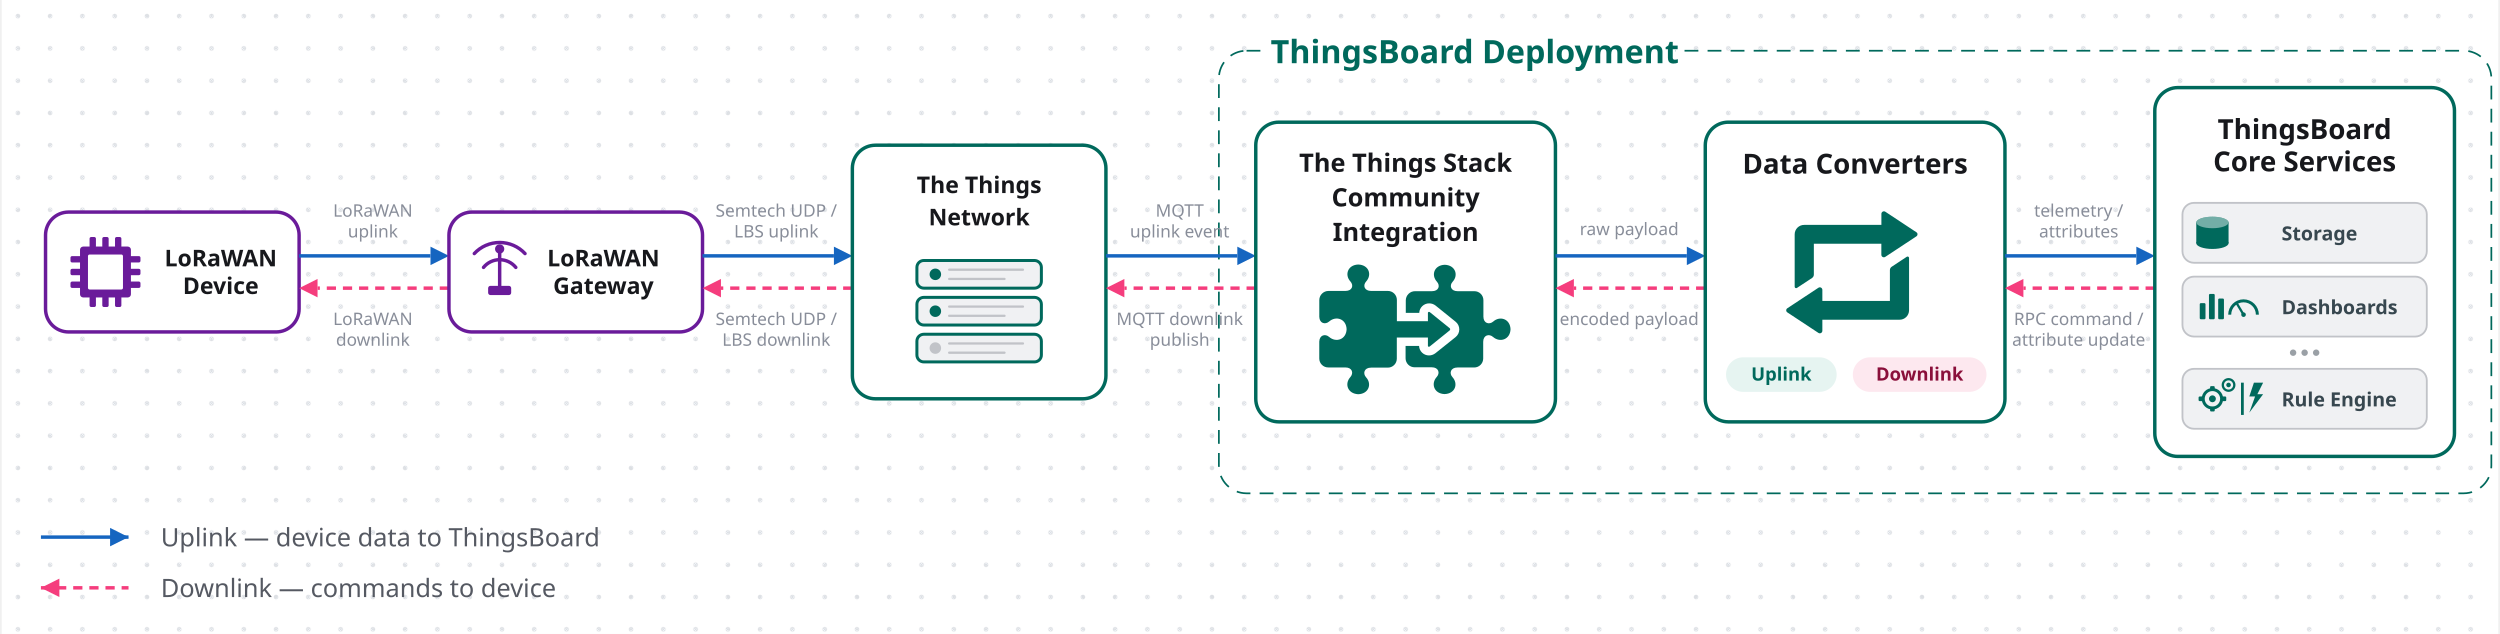
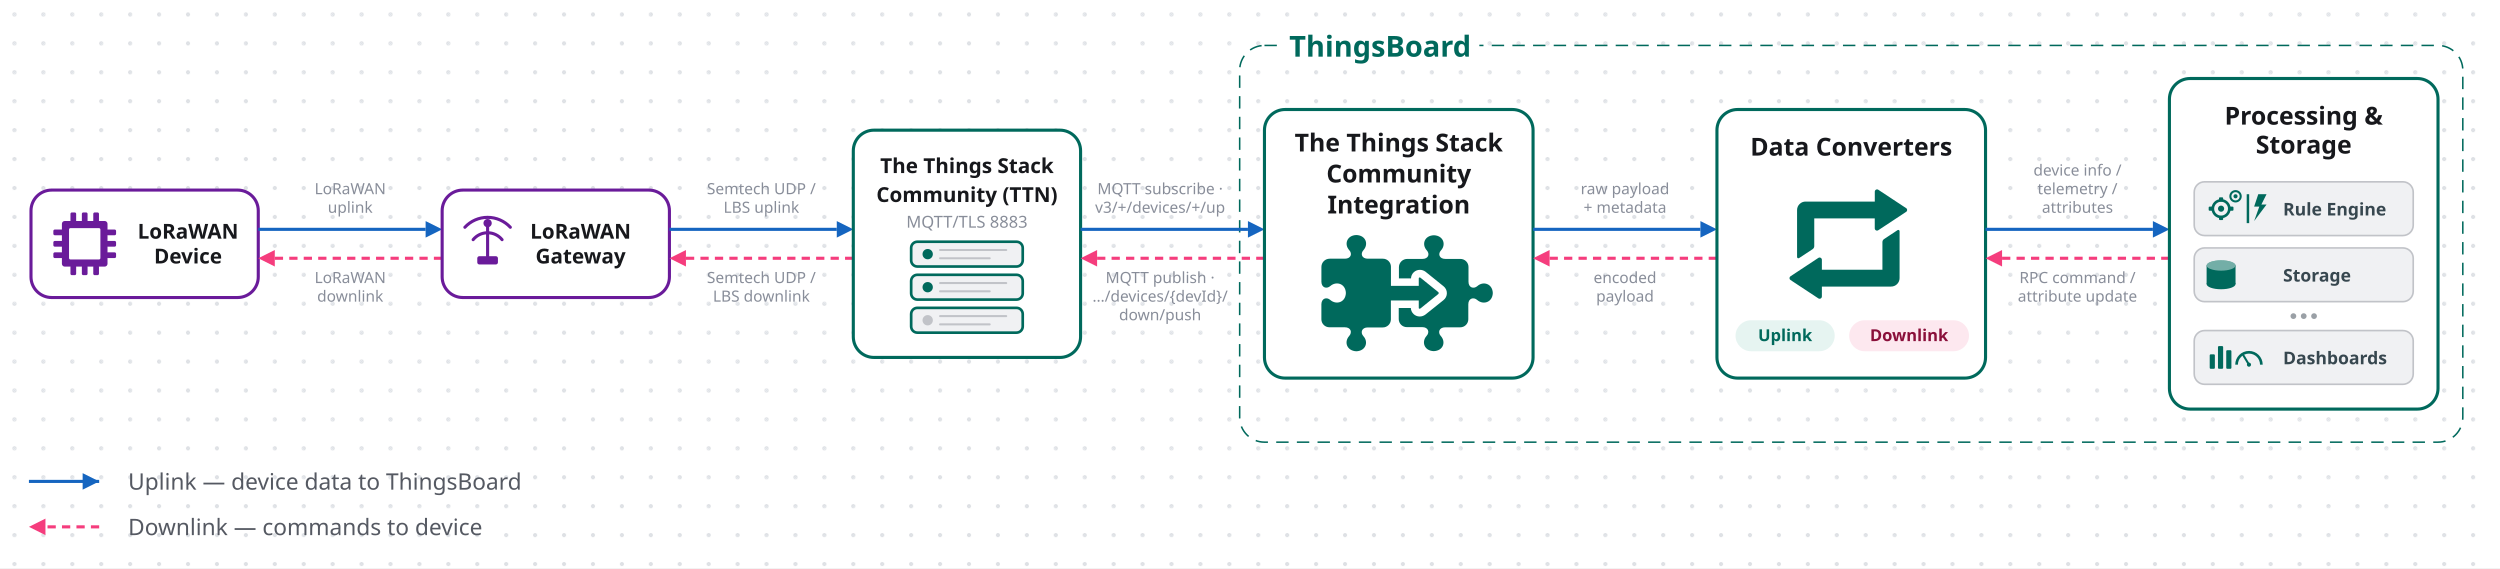
- <svg xmlns="http://www.w3.org/2000/svg" width="1400" height="355" fill="none" viewBox="0 0 1083 275">
+ <svg xmlns="http://www.w3.org/2000/svg" width="1430" height="325" fill="none" viewBox="0 0 1210 275">
  <defs>
    <clipPath id="clip0">
-       <path fill="#fff" d="M0 0h1083v275H0z" />
+       <path fill="#fff" d="M0 0h1210v275H0z" />
    </clipPath>
    <pattern id="dots" width="14" height="14" x="0" y="0" patternUnits="userSpaceOnUse">
      <circle cx="7" cy="7" r="1" fill="#dde0e4" />
    </pattern>
  </defs>
  <g clip-path="url(#clip0)">
-     <path fill="#fff" d="M0 0h1083v275H0z" />
-     <path fill="url(#dots)" d="M0 0h1083v275H0z" />
-     <g transform="translate(13 33)">
-       <rect width="552" height="192" x="515" y="-11" stroke="#00695c" stroke-dasharray="6,4" stroke-width=".75" rx="12" />
-       <path fill="#fff" d="M535-18h178v14H535z" />
-       <text x="626" y="-11" fill="#00695c" dominant-baseline="central" font-family="system-ui,sans-serif" font-size="14" font-weight="600" text-anchor="middle" textLength="174">ThingsBoard Deployment</text>
-       <rect width="110" height="52" x="6" y="59" fill="#fff" stroke="#6a1b9a" stroke-width="1.5" rx="10" />
-       <g fill="#6a1b9a" transform="matrix(.69 0 0 .69 11.3 64.3)">
-         <rect width="32" height="32" x="14" y="14" rx="2" />
-         <rect width="22" height="22" x="19" y="19" fill="#fff" rx="1" />
-         <rect width="4" height="7" x="20" y="8" rx="1" />
-         <rect width="4" height="7" x="28" y="8" rx="1" />
-         <rect width="4" height="7" x="36" y="8" rx="1" />
-         <rect width="4" height="7" x="20" y="45" rx="1" />
-         <rect width="4" height="7" x="28" y="45" rx="1" />
-         <rect width="4" height="7" x="36" y="45" rx="1" />
-         <rect width="7" height="4" x="8" y="20" rx="1" />
-         <rect width="7" height="4" x="8" y="28" rx="1" />
-         <rect width="7" height="4" x="8" y="36" rx="1" />
-         <rect width="7" height="4" x="45" y="20" rx="1" />
-         <rect width="7" height="4" x="45" y="28" rx="1" />
-         <rect width="7" height="4" x="45" y="36" rx="1" />
+     <path fill="#fff" d="M0 0h1210v275H0z" />
+     <path fill="url(#dots)" d="M0 0h1210v275H0z" />
+     <g transform="translate(0 33)">
+       <rect width="592" height="192" x="600" y="-11" stroke="#00695c" stroke-dasharray="6,4" stroke-width=".75" rx="12" />
+       <path fill="#fff" d="M620-18h96v14h-96z" />
+       <text x="668" y="-11" fill="#00695c" dominant-baseline="central" font-family="system-ui,sans-serif" font-size="14" font-weight="600" text-anchor="middle" textLength="88">ThingsBoard</text>
+       <g transform="translate(9 0)">
+         <rect width="110" height="52" x="6" y="59" fill="#fff" stroke="#6a1b9a" stroke-width="1.5" rx="10" />
+         <g fill="#6a1b9a" transform="matrix(.69 0 0 .69 11.3 64.3)">
+           <rect width="32" height="32" x="14" y="14" rx="2" />
+           <rect width="22" height="22" x="19" y="19" fill="#fff" rx="1" />
+           <rect width="4" height="7" x="20" y="8" rx="1" />
+           <rect width="4" height="7" x="28" y="8" rx="1" />
+           <rect width="4" height="7" x="36" y="8" rx="1" />
+           <rect width="4" height="7" x="20" y="45" rx="1" />
+           <rect width="4" height="7" x="28" y="45" rx="1" />
+           <rect width="4" height="7" x="36" y="45" rx="1" />
+           <rect width="7" height="4" x="8" y="20" rx="1" />
+           <rect width="7" height="4" x="8" y="28" rx="1" />
+           <rect width="7" height="4" x="8" y="36" rx="1" />
+           <rect width="7" height="4" x="45" y="20" rx="1" />
+           <rect width="7" height="4" x="45" y="28" rx="1" />
+           <rect width="7" height="4" x="45" y="36" rx="1" />
+         </g>
+         <text x="82" y="79" fill="#17181c" dominant-baseline="middle" font-family="system-ui,sans-serif" font-size="10" font-weight="600" text-anchor="middle">LoRaWAN</text>
+         <text x="82" y="91" fill="#17181c" dominant-baseline="middle" font-family="system-ui,sans-serif" font-size="10" font-weight="600" text-anchor="middle">Device</text>
      </g>
-       <text x="82" y="79" fill="#17181c" dominant-baseline="middle" font-family="system-ui,sans-serif" font-size="10" font-weight="600" text-anchor="middle">LoRaWAN</text>
-       <text x="82" y="91" fill="#17181c" dominant-baseline="middle" font-family="system-ui,sans-serif" font-size="10" font-weight="600" text-anchor="middle">Device</text>
-       <path stroke="#1565c0" stroke-width="1.5" d="M116 78h57" />
-       <path fill="#1565c0" d="m173 74 8 4-8 4z" />
-       <text x="148" y="61" fill="#888d99" font-family="system-ui,sans-serif" font-size="7.5" text-anchor="middle">LoRaWAN</text>
-       <text x="148" y="70" fill="#888d99" font-family="system-ui,sans-serif" font-size="7.5" text-anchor="middle">uplink</text>
-       <path stroke="#f53d7d" stroke-dasharray="4,3" stroke-width="1.5" d="M181 92h-57" />
-       <path fill="#f53d7d" d="m124 88-8 4 8 4z" />
-       <text x="148" y="108" fill="#888d99" font-family="system-ui,sans-serif" font-size="7.5" text-anchor="middle">LoRaWAN</text>
-       <text x="148" y="117" fill="#888d99" font-family="system-ui,sans-serif" font-size="7.5" text-anchor="middle">downlink</text>
-       <rect width="110" height="52" x="181" y="59" fill="#fff" stroke="#6a1b9a" stroke-width="1.5" rx="10" />
-       <g stroke="#6a1b9a" stroke-linecap="round" stroke-width="1.5" transform="translate(190 53)">
-         <path d="M13 38V22m-7 8a9 9 0 0 1 14 0M2 24a15 15 0 0 1 22 0" />
-         <rect width="10" height="4" x="8" y="38" fill="#6a1b9a" stroke="none" rx="1" />
-         <circle cx="13" cy="22" r="2" fill="#6a1b9a" stroke="none" />
+       <path stroke="#1565c0" stroke-width="1.5" d="M125 78h81" />
+       <path fill="#1565c0" d="m206 74 8 4-8 4z" />
+       <path stroke="#f53d7d" stroke-dasharray="4,3" stroke-width="1.5" d="M214 92h-81" />
+       <path fill="#f53d7d" d="m133 88-8 4 8 4z" />
+       <text x="169.5" y="61" fill="#888d99" font-family="system-ui,sans-serif" font-size="7.5" text-anchor="middle">LoRaWAN</text>
+       <text x="169.5" y="70" fill="#888d99" font-family="system-ui,sans-serif" font-size="7.5" text-anchor="middle">uplink</text>
+       <text x="169.5" y="104" fill="#888d99" font-family="system-ui,sans-serif" font-size="7.5" text-anchor="middle">LoRaWAN</text>
+       <text x="169.5" y="113" fill="#888d99" font-family="system-ui,sans-serif" font-size="7.5" text-anchor="middle">downlink</text>
+       <g transform="translate(33 0)">
+         <rect width="110" height="52" x="181" y="59" fill="#fff" stroke="#6a1b9a" stroke-width="1.5" rx="10" />
+         <g stroke="#6a1b9a" stroke-linecap="round" stroke-width="1.5" transform="translate(190 53)">
+           <path d="M13 38V22m-7 8a9 9 0 0 1 14 0M2 24a15 15 0 0 1 22 0" />
+           <rect width="10" height="4" x="8" y="38" fill="#6a1b9a" stroke="none" rx="1" />
+           <circle cx="13" cy="22" r="2" fill="#6a1b9a" stroke="none" />
+         </g>
+         <text x="248" y="79" fill="#17181c" dominant-baseline="middle" font-family="system-ui,sans-serif" font-size="10" font-weight="600" text-anchor="middle">LoRaWAN</text>
+         <text x="248" y="91" fill="#17181c" dominant-baseline="middle" font-family="system-ui,sans-serif" font-size="10" font-weight="600" text-anchor="middle">Gateway</text>
      </g>
-       <text x="248" y="79" fill="#17181c" dominant-baseline="middle" font-family="system-ui,sans-serif" font-size="10" font-weight="600" text-anchor="middle">LoRaWAN</text>
-       <text x="248" y="91" fill="#17181c" dominant-baseline="middle" font-family="system-ui,sans-serif" font-size="10" font-weight="600" text-anchor="middle">Gateway</text>
-       <path stroke="#1565c0" stroke-width="1.5" d="M291 78h57" />
-       <path fill="#1565c0" d="m348 74 8 4-8 4z" />
-       <text x="323" y="61" fill="#888d99" font-family="system-ui,sans-serif" font-size="7.5" text-anchor="middle">Semtech UDP /</text>
-       <text x="323" y="70" fill="#888d99" font-family="system-ui,sans-serif" font-size="7.5" text-anchor="middle">LBS uplink</text>
-       <path stroke="#f53d7d" stroke-dasharray="4,3" stroke-width="1.5" d="M356 92h-57" />
-       <path fill="#f53d7d" d="m299 88-8 4 8 4z" />
-       <text x="323" y="108" fill="#888d99" font-family="system-ui,sans-serif" font-size="7.5" text-anchor="middle">Semtech UDP /</text>
-       <text x="323" y="117" fill="#888d99" font-family="system-ui,sans-serif" font-size="7.5" text-anchor="middle">LBS downlink</text>
-       <rect width="110" height="110" x="356" y="30" fill="#fff" stroke="#00695c" stroke-width="1.5" rx="10" />
-       <text x="411" y="43" fill="#17181c" dominant-baseline="hanging" font-family="system-ui,sans-serif" font-size="10" font-weight="600" text-anchor="middle">The Things</text>
-       <text x="411" y="57" fill="#17181c" dominant-baseline="hanging" font-family="system-ui,sans-serif" font-size="10" font-weight="600" text-anchor="middle">Network</text>
-       <g stroke="#00695c" stroke-linecap="round" stroke-width="1.3">
-         <rect width="54" height="12" x="384" y="80" fill="#f0f1f3" rx="3" />
-         <circle cx="392" cy="86" r="2.5" fill="#00695c" stroke="none" />
-         <path stroke="#c1c3c8" stroke-width="1" d="M398 84h32m-32 4h24" />
-         <rect width="54" height="12" x="384" y="96" fill="#f0f1f3" rx="3" />
-         <circle cx="392" cy="102" r="2.5" fill="#00695c" stroke="none" />
-         <path stroke="#c1c3c8" stroke-width="1" d="M398 100h32m-32 4h24" />
-         <rect width="54" height="12" x="384" y="112" fill="#f0f1f3" rx="3" />
-         <circle cx="392" cy="118" r="2.5" fill="#c1c3c8" stroke="none" />
-         <path stroke="#c1c3c8" stroke-width="1" d="M398 116h32m-32 4h24" />
+       <path stroke="#1565c0" stroke-width="1.5" d="M324 78h81" />
+       <path fill="#1565c0" d="m405 74 8 4-8 4z" />
+       <path stroke="#f53d7d" stroke-dasharray="4,3" stroke-width="1.5" d="M413 92h-81" />
+       <path fill="#f53d7d" d="m332 88-8 4 8 4z" />
+       <text x="368.5" y="61" fill="#888d99" font-family="system-ui,sans-serif" font-size="7.5" text-anchor="middle">Semtech UDP /</text>
+       <text x="368.5" y="70" fill="#888d99" font-family="system-ui,sans-serif" font-size="7.5" text-anchor="middle">LBS uplink</text>
+       <text x="368.5" y="104" fill="#888d99" font-family="system-ui,sans-serif" font-size="7.5" text-anchor="middle">Semtech UDP /</text>
+       <text x="368.5" y="113" fill="#888d99" font-family="system-ui,sans-serif" font-size="7.5" text-anchor="middle">LBS downlink</text>
+       <rect width="110" height="110" x="413" y="30" fill="#fff" stroke="#00695c" stroke-width="1.5" rx="10" />
+       <text x="468" y="43" fill="#17181c" dominant-baseline="hanging" font-family="system-ui,sans-serif" font-size="10" font-weight="600" text-anchor="middle">The Things Stack</text>
+       <text x="468" y="57" fill="#17181c" dominant-baseline="hanging" font-family="system-ui,sans-serif" font-size="10" font-weight="600" text-anchor="middle">Community (TTN)</text>
+       <text x="468" y="71" fill="#888d99" dominant-baseline="hanging" font-family="system-ui,sans-serif" font-size="8" text-anchor="middle">MQTT/TLS 8883</text>
+       <g transform="translate(57 4)">
+         <g stroke="#00695c" stroke-linecap="round" stroke-width="1.3">
+           <rect width="54" height="12" x="384" y="80" fill="#f0f1f3" rx="3" />
+           <circle cx="392" cy="86" r="2.5" fill="#00695c" stroke="none" />
+           <path stroke="#c1c3c8" stroke-width="1" d="M398 84h32m-32 4h24" />
+           <rect width="54" height="12" x="384" y="96" fill="#f0f1f3" rx="3" />
+           <circle cx="392" cy="102" r="2.5" fill="#00695c" stroke="none" />
+           <path stroke="#c1c3c8" stroke-width="1" d="M398 100h32m-32 4h24" />
+           <rect width="54" height="12" x="384" y="112" fill="#f0f1f3" rx="3" />
+           <circle cx="392" cy="118" r="2.5" fill="#c1c3c8" stroke="none" />
+           <path stroke="#c1c3c8" stroke-width="1" d="M398 116h32m-32 4h24" />
+         </g>
      </g>
-       <path stroke="#1565c0" stroke-width="1.5" d="M466 78h57" />
-       <path fill="#1565c0" d="m523 74 8 4-8 4z" />
-       <text x="498" y="61" fill="#888d99" font-family="system-ui,sans-serif" font-size="7.5" text-anchor="middle">MQTT</text>
-       <text x="498" y="70" fill="#888d99" font-family="system-ui,sans-serif" font-size="7.5" text-anchor="middle">uplink event</text>
-       <path stroke="#f53d7d" stroke-dasharray="4,3" stroke-width="1.5" d="M531 92h-57" />
-       <path fill="#f53d7d" d="m474 88-8 4 8 4z" />
-       <text x="498" y="108" fill="#888d99" font-family="system-ui,sans-serif" font-size="7.5" text-anchor="middle">MQTT downlink</text>
-       <text x="498" y="117" fill="#888d99" font-family="system-ui,sans-serif" font-size="7.5" text-anchor="middle">publish</text>
-       <rect width="130" height="130" x="531" y="20" fill="#fff" stroke="#00695c" stroke-width="1.5" rx="10" />
-       <text x="596" y="33" fill="#17181c" dominant-baseline="hanging" font-family="system-ui,sans-serif" font-size="11" font-weight="600" text-anchor="middle">The Things Stack</text>
-       <text x="596" y="48" fill="#17181c" dominant-baseline="hanging" font-family="system-ui,sans-serif" font-size="11" font-weight="600" text-anchor="middle">Community</text>
-       <text x="596" y="63" fill="#17181c" dominant-baseline="hanging" font-family="system-ui,sans-serif" font-size="11" font-weight="600" text-anchor="middle">Integration</text>
-       <g fill="#00695c">
-         <path d="M562.48 126.4h7.39c3 0 3.7 2.45 2.14 4.21-2.58 2.87-1.2 7.16 3.43 7.41 4.64-.16 6.01-4.54 3.43-7.32-1.54-1.69-.86-4.22 2.14-4.22h7.22a3.9 3.9 0 0 0 3.96-3.88v-9.17h13.49v3.63c0 .33.42.5.78.25l8.68-7a.66.66 0 0 0 0-.93l-8.68-7c-.34-.25-.78 0-.78.34v3.63h-13.46v-9.26a3.9 3.9 0 0 0-3.95-3.88h-7.22c-3.01 0-3.7-2.45-2.14-4.13 2.58-2.87 1.2-7.17-3.44-7.33-4.63.16-6 4.54-3.43 7.33 1.55 1.68.87 4.13-2.14 4.13h-7.3a4 4 0 0 0-4.04 3.96v7.26c.08 2.87 2.58 3.53 4.3 2.02 2.92-2.54 7.38-1.19 7.55 3.36-.17 4.55-4.63 5.9-7.56 3.37-1.71-1.52-4.2-.85-4.3 2.01v7.33a3.87 3.87 0 0 0 3.93 3.88" />
-         <path d="M599.95 126.33h7.4c3 0 3.7 2.53 2.13 4.22-2.58 2.86-1.2 7.24 3.43 7.4 4.64-.16 6.02-4.46 3.44-7.32-1.55-1.68-.87-4.21 2.14-4.21h7.22a3.9 3.9 0 0 0 3.95-3.88v-7.25c0-2.95 2.59-3.63 4.3-2.1 2.92 2.53 7.39 1.18 7.56-3.36-.17-4.55-4.64-5.9-7.47-3.37-1.72 1.52-4.3.85-4.3-2.1V97.2a3.9 3.9 0 0 0-3.96-3.88h-7.22c-3 0-3.7-2.45-2.14-4.13 2.58-2.78 1.2-7.16-3.43-7.33-4.64.17-6.01 4.47-3.43 7.33 1.54 1.68.86 4.13-2.14 4.13h-7.3a4 4 0 0 0-4.05 3.97v5.44h5.84a4.3 4.3 0 0 1 4.3-4.13 4.5 4.5 0 0 1 2.75.93l8.68 7a4.27 4.27 0 0 1 0 6.73l-8.76 7c-.78.58-1.72.93-2.75.93a4.3 4.3 0 0 1-4.3-4.13h-5.85v5.4a3.9 3.9 0 0 0 3.96 3.87" />
+       <path stroke="#1565c0" stroke-width="1.5" d="M523 78h81" />
+       <path fill="#1565c0" d="m604 74 8 4-8 4z" />
+       <path stroke="#f53d7d" stroke-dasharray="4,3" stroke-width="1.5" d="M612 92h-81" />
+       <path fill="#f53d7d" d="m531 88-8 4 8 4z" />
+       <text x="561.5" y="61" fill="#888d99" font-family="system-ui,sans-serif" font-size="7.5" text-anchor="middle">MQTT subscribe ·</text>
+       <text x="561.5" y="70" fill="#888d99" font-family="system-ui,sans-serif" font-size="7.5" text-anchor="middle">v3/+/devices/+/up</text>
+       <text x="561.5" y="104" fill="#888d99" font-family="system-ui,sans-serif" font-size="7.5" text-anchor="middle">MQTT publish ·</text>
+       <text x="561.5" y="113" fill="#888d99" font-family="system-ui,sans-serif" font-size="7.5" text-anchor="middle">…/devices/{devId}/</text>
+       <text x="561.5" y="122" fill="#888d99" font-family="system-ui,sans-serif" font-size="7.5" text-anchor="middle">down/push</text>
+       <rect width="130" height="130" x="612" y="20" fill="#fff" stroke="#00695c" stroke-width="1.5" rx="10" />
+       <text x="677" y="31" fill="#17181c" dominant-baseline="hanging" font-family="system-ui,sans-serif" font-size="12" font-weight="600" text-anchor="middle">The Things Stack</text>
+       <text x="677" y="46" fill="#17181c" dominant-baseline="hanging" font-family="system-ui,sans-serif" font-size="12" font-weight="600" text-anchor="middle">Community</text>
+       <text x="677" y="61" fill="#17181c" dominant-baseline="hanging" font-family="system-ui,sans-serif" font-size="12" font-weight="600" text-anchor="middle">Integration</text>
+       <g transform="translate(81 8)">
+         <g fill="#00695c">
+           <path d="M562.48 117.4h7.39c3 0 3.7 2.45 2.14 4.21-2.58 2.87-1.2 7.16 3.43 7.41 4.64-.16 6.01-4.54 3.43-7.32-1.54-1.69-.86-4.22 2.14-4.22h7.22a3.9 3.9 0 0 0 3.96-3.88v-9.17h13.49v3.63c0 .33.42.5.78.25l8.68-7a.66.66 0 0 0 0-.93l-8.68-7c-.34-.25-.78 0-.78.34v3.63h-13.46v-9.26a3.9 3.9 0 0 0-3.95-3.88h-7.22c-3.01 0-3.7-2.45-2.14-4.13 2.58-2.87 1.2-7.17-3.44-7.33-4.63.16-6 4.54-3.43 7.33 1.55 1.68.87 4.13-2.14 4.13h-7.3a4 4 0 0 0-4.04 3.96v7.26c.08 2.87 2.58 3.53 4.3 2.02 2.92-2.54 7.38-1.19 7.55 3.36-.17 4.55-4.63 5.9-7.56 3.37-1.71-1.52-4.2-.85-4.3 2.01v7.33a3.87 3.87 0 0 0 3.93 3.88" />
+           <path d="M599.95 117.33h7.4c3 0 3.7 2.53 2.13 4.22-2.58 2.86-1.2 7.24 3.43 7.4 4.64-.16 6.02-4.46 3.44-7.32-1.55-1.68-.87-4.21 2.14-4.21h7.22a3.9 3.9 0 0 0 3.95-3.88v-7.25c0-2.95 2.59-3.63 4.3-2.1 2.92 2.53 7.39 1.18 7.56-3.36-.17-4.55-4.64-5.9-7.47-3.37-1.72 1.52-4.3.85-4.3-2.1V88.2a3.9 3.9 0 0 0-3.96-3.88h-7.22c-3 0-3.7-2.45-2.14-4.13 2.58-2.78 1.2-7.16-3.43-7.33-4.64.17-6.01 4.47-3.43 7.33 1.54 1.68.86 4.13-2.14 4.13h-7.3a4 4 0 0 0-4.05 3.97v5.44h5.84a4.3 4.3 0 0 1 4.3-4.13 4.5 4.5 0 0 1 2.75.93l8.68 7a4.27 4.27 0 0 1 0 6.73l-8.76 7c-.78.58-1.72.93-2.75.93a4.3 4.3 0 0 1-4.3-4.13h-5.85v5.4a3.9 3.9 0 0 0 3.96 3.87" />
+         </g>
      </g>
-       <path stroke="#1565c0" stroke-width="1.5" d="M661 78h57" />
-       <path fill="#1565c0" d="m718 74 8 4-8 4z" />
-       <text x="693" y="69" fill="#888d99" font-family="system-ui,sans-serif" font-size="7.5" text-anchor="middle">raw payload</text>
-       <path stroke="#f53d7d" stroke-dasharray="4,3" stroke-width="1.5" d="M726 92h-57" />
-       <path fill="#f53d7d" d="m669 88-8 4 8 4z" />
-       <text x="693" y="108" fill="#888d99" font-family="system-ui,sans-serif" font-size="7.5" text-anchor="middle">encoded payload</text>
-       <rect width="130" height="130" x="726" y="20" fill="#fff" stroke="#00695c" stroke-width="1.5" rx="10" />
-       <text x="791" y="33" fill="#17181c" dominant-baseline="hanging" font-family="system-ui,sans-serif" font-size="12" font-weight="600" text-anchor="middle">Data Converters</text>
-       <g fill="#00695c">
-         <path d="m817.58 67.75-13.46-8.89a1.1 1.1 0 0 0-1.72.9v4.8h-33.46a4.1 4.1 0 0 0-4.16 4.08V91.4c0 .49.57.79.98.51l6.54-4.31c.5-.32.8-.88.8-1.48v-13.4h29.28v4.8c0 .88.98 1.4 1.72.9l13.46-8.88c.68-.43.68-1.37.02-1.8m-4.16 10.64-6.53 4.32c-.5.32-.8.87-.8 1.47v13.37h-29.3v-4.8a1.1 1.1 0 0 0-1.73-.9l-13.46 8.88a1.07 1.07 0 0 0 0 1.8l13.46 8.88a1.1 1.1 0 0 0 1.73-.9v-4.8h33.43a4.1 4.1 0 0 0 4.18-4.08V78.89a.62.62 0 0 0-.98-.5" />
+       <path stroke="#1565c0" stroke-width="1.5" d="M742 78h81" />
+       <path fill="#1565c0" d="m823 74 8 4-8 4z" />
+       <path stroke="#f53d7d" stroke-dasharray="4,3" stroke-width="1.5" d="M831 92h-81" />
+       <path fill="#f53d7d" d="m750 88-8 4 8 4z" />
+       <text x="786.5" y="61" fill="#888d99" font-family="system-ui,sans-serif" font-size="7.5" text-anchor="middle">raw payload</text>
+       <text x="786.5" y="70" fill="#888d99" font-family="system-ui,sans-serif" font-size="7.5" text-anchor="middle">+ metadata</text>
+       <text x="786.5" y="104" fill="#888d99" font-family="system-ui,sans-serif" font-size="7.5" text-anchor="middle">encoded</text>
+       <text x="786.5" y="113" fill="#888d99" font-family="system-ui,sans-serif" font-size="7.5" text-anchor="middle">payload</text>
+       <g transform="translate(105 0)">
+         <rect width="130" height="130" x="726" y="20" fill="#fff" stroke="#00695c" stroke-width="1.5" rx="10" />
+         <text x="791" y="33" fill="#17181c" dominant-baseline="hanging" font-family="system-ui,sans-serif" font-size="12" font-weight="600" text-anchor="middle">Data Converters</text>
+         <g fill="#00695c">
+           <path d="m817.58 67.75-13.46-8.89a1.1 1.1 0 0 0-1.72.9v4.8h-33.46a4.1 4.1 0 0 0-4.16 4.08V91.4c0 .49.57.79.98.51l6.54-4.31c.5-.32.8-.88.8-1.48v-13.4h29.28v4.8c0 .88.98 1.4 1.72.9l13.46-8.88c.68-.43.68-1.37.02-1.8m-4.16 10.64-6.53 4.32c-.5.32-.8.87-.8 1.47v13.37h-29.3v-4.8a1.1 1.1 0 0 0-1.73-.9l-13.46 8.88a1.07 1.07 0 0 0 0 1.8l13.46 8.88a1.1 1.1 0 0 0 1.73-.9v-4.8h33.43a4.1 4.1 0 0 0 4.18-4.08V78.89a.62.62 0 0 0-.98-.5" />
+         </g>
+         <rect width="48" height="15" x="735" y="122" fill="#e6f4f1" rx="7.5" />
+         <text x="759" y="129" fill="#00695c" dominant-baseline="central" font-family="system-ui,sans-serif" font-size="8" font-weight="700" text-anchor="middle">Uplink</text>
+         <rect width="58" height="15" x="790" y="122" fill="#fde8ef" rx="7.5" />
+         <text x="819" y="129" fill="#8a0f3a" dominant-baseline="central" font-family="system-ui,sans-serif" font-size="8" font-weight="700" text-anchor="middle">Downlink</text>
      </g>
-       <rect width="48" height="15" x="735" y="122" fill="#e6f4f1" rx="7.5" />
-       <text x="759" y="129" fill="#00695c" dominant-baseline="central" font-family="system-ui,sans-serif" font-size="8" font-weight="700" text-anchor="middle">Uplink</text>
-       <rect width="58" height="15" x="790" y="122" fill="#fde8ef" rx="7.5" />
-       <text x="819" y="129" fill="#8a0f3a" dominant-baseline="central" font-family="system-ui,sans-serif" font-size="8" font-weight="700" text-anchor="middle">Downlink</text>
-       <path stroke="#1565c0" stroke-width="1.5" d="M856 78h57" />
-       <path fill="#1565c0" d="m913 74 8 4-8 4z" />
-       <text x="888" y="61" fill="#888d99" font-family="system-ui,sans-serif" font-size="7.5" text-anchor="middle">telemetry /</text>
-       <text x="888" y="70" fill="#888d99" font-family="system-ui,sans-serif" font-size="7.5" text-anchor="middle">attributes</text>
-       <path stroke="#f53d7d" stroke-dasharray="4,3" stroke-width="1.5" d="M921 92h-57" />
-       <path fill="#f53d7d" d="m864 88-8 4 8 4z" />
-       <text x="888" y="108" fill="#888d99" font-family="system-ui,sans-serif" font-size="7.5" text-anchor="middle">RPC command /</text>
-       <text x="888" y="117" fill="#888d99" font-family="system-ui,sans-serif" font-size="7.5" text-anchor="middle">attribute update</text>
-       <rect width="130" height="160" x="921" y="5" fill="#fff" stroke="#00695c" stroke-width="1.5" rx="10" />
-       <text x="986" y="18" fill="#17181c" dominant-baseline="hanging" font-family="system-ui,sans-serif" font-size="12" font-weight="600" text-anchor="middle">ThingsBoard</text>
-       <text x="986" y="32" fill="#17181c" dominant-baseline="hanging" font-family="system-ui,sans-serif" font-size="12" font-weight="600" text-anchor="middle">Core Services</text>
-       <g transform="translate(232 5)">
-         <rect width="106" height="26" x="701" y="50" fill="#f0f1f3" stroke="#c1c3c8" stroke-width=".8" rx="5" />
-         <g fill="#00695c" transform="translate(45 -6.5)">
-           <ellipse cx="669" cy="65" rx="7" ry="2.5" />
-           <path d="M662 65h14v9h-14z" />
-           <ellipse cx="669" cy="74" rx="7" ry="2.5" />
-           <ellipse cx="669" cy="65" fill="#e6f4f1" opacity=".5" rx="7" ry="2.5" />
+       <path stroke="#1565c0" stroke-width="1.5" d="M961 78h81" />
+       <path fill="#1565c0" d="m1042 74 8 4-8 4z" />
+       <path stroke="#f53d7d" stroke-dasharray="4,3" stroke-width="1.5" d="M1050 92h-81" />
+       <path fill="#f53d7d" d="m969 88-8 4 8 4z" />
+       <text x="1005.5" y="52" fill="#888d99" font-family="system-ui,sans-serif" font-size="7.5" text-anchor="middle">device info /</text>
+       <text x="1005.5" y="61" fill="#888d99" font-family="system-ui,sans-serif" font-size="7.5" text-anchor="middle">telemetry /</text>
+       <text x="1005.5" y="70" fill="#888d99" font-family="system-ui,sans-serif" font-size="7.5" text-anchor="middle">attributes</text>
+       <text x="1005.5" y="104" fill="#888d99" font-family="system-ui,sans-serif" font-size="7.5" text-anchor="middle">RPC command /</text>
+       <text x="1005.5" y="113" fill="#888d99" font-family="system-ui,sans-serif" font-size="7.5" text-anchor="middle">attribute update</text>
+       <g transform="translate(129 0)">
+         <rect width="130" height="160" x="921" y="5" fill="#fff" stroke="#00695c" stroke-width="1.5" rx="10" />
+         <text x="986" y="18" fill="#17181c" dominant-baseline="hanging" font-family="system-ui,sans-serif" font-size="12" font-weight="600" text-anchor="middle">Processing &amp;</text>
+         <text x="986" y="32" fill="#17181c" dominant-baseline="hanging" font-family="system-ui,sans-serif" font-size="12" font-weight="600" text-anchor="middle">Storage</text>
+         <g transform="translate(232 5)">
+           <g transform="translate(0 32)">
+             <rect width="106" height="26" x="701" y="50" fill="#f0f1f3" stroke="#c1c3c8" stroke-width=".8" rx="5" />
+             <g fill="#00695c" transform="translate(45 -6.5)">
+               <ellipse cx="669" cy="65" rx="7" ry="2.5" />
+               <path d="M662 65h14v9h-14z" />
+               <ellipse cx="669" cy="74" rx="7" ry="2.5" />
+               <ellipse cx="669" cy="65" fill="#e6f4f1" opacity=".5" rx="7" ry="2.5" />
+             </g>
+             <text x="744" y="63" fill="#37474f" dominant-baseline="central" font-family="system-ui,sans-serif" font-size="8.5" font-weight="600">Storage</text>
+           </g>
+           <g transform="translate(0 40)">
+             <rect width="106" height="26" x="701" y="82" fill="#f0f1f3" stroke="#c1c3c8" stroke-width=".8" rx="5" />
+             <g fill="#00695c" transform="translate(47.5 -5.5)">
+               <rect width="2.5" height="7" x="661" y="99" rx=".5" />
+               <rect width="2.5" height="11" x="665" y="95" rx=".5" />
+               <rect width="2.5" height="9" x="669" y="97" rx=".5" />
+               <path fill="none" stroke="#00695c" stroke-width="1.3" d="M674 104a6 6 0 0 1 12 0" />
+               <path stroke="#00695c" stroke-linecap="round" d="m680 104-3-5" />
+               <circle cx="680" cy="104" r="1" />
+             </g>
+             <text x="744" y="95" fill="#37474f" dominant-baseline="central" font-family="system-ui,sans-serif" font-size="8.5" font-weight="600">Dashboards</text>
+           </g>
+           <circle cx="749" cy="115" r="1.4" fill="#9aa0a6" />
+           <circle cx="754" cy="115" r="1.4" fill="#9aa0a6" />
+           <circle cx="759" cy="115" r="1.4" fill="#9aa0a6" />
+           <g transform="translate(0 -72)">
+             <rect width="106" height="26" x="701" y="122" fill="#f0f1f3" stroke="#c1c3c8" stroke-width=".8" rx="5" />
+             <g fill="#00695c" transform="translate(49)">
+               <circle cx="665" cy="135" r="4" fill="none" stroke="#00695c" stroke-width="1.3" />
+               <circle cx="665" cy="135" r="1.5" />
+               <rect width="2" height="2" x="664" y="129.5" rx=".4" />
+               <rect width="2" height="2" x="664" y="138.5" rx=".4" />
+               <rect width="2" height="2" x="659" y="134" rx=".4" />
+               <rect width="2" height="2" x="669" y="134" rx=".4" />
+               <circle cx="672" cy="129" r="2.5" fill="none" stroke="#00695c" />
+               <circle cx="672" cy="129" r="1" />
+               <path stroke="#00695c" stroke-width="1.2" d="M678 128v14" />
+               <path d="m683 128-2 6h2.5l-2.5 7 6-8h-2.5l2.5-5z" />
+             </g>
+             <text x="744" y="135" fill="#37474f" dominant-baseline="central" font-family="system-ui,sans-serif" font-size="8.5" font-weight="600">Rule Engine</text>
+           </g>
        </g>
-         <text x="744" y="63" fill="#37474f" dominant-baseline="central" font-family="system-ui,sans-serif" font-size="8.5" font-weight="600">Storage</text>
-         <rect width="106" height="26" x="701" y="82" fill="#f0f1f3" stroke="#c1c3c8" stroke-width=".8" rx="5" />
-         <g fill="#00695c" transform="translate(47.5 -5.5)">
-           <rect width="2.5" height="7" x="661" y="99" rx=".5" />
-           <rect width="2.5" height="11" x="665" y="95" rx=".5" />
-           <rect width="2.5" height="9" x="669" y="97" rx=".5" />
-           <path fill="none" stroke="#00695c" stroke-width="1.3" d="M674 104a6 6 0 0 1 12 0" />
-           <path stroke="#00695c" stroke-linecap="round" d="m680 104-3-5" />
-           <circle cx="680" cy="104" r="1" />
-         </g>
-         <text x="744" y="95" fill="#37474f" dominant-baseline="central" font-family="system-ui,sans-serif" font-size="8.5" font-weight="600">Dashboards</text>
-         <circle cx="749" cy="115" r="1.4" fill="#9aa0a6" />
-         <circle cx="754" cy="115" r="1.4" fill="#9aa0a6" />
-         <circle cx="759" cy="115" r="1.4" fill="#9aa0a6" />
-         <rect width="106" height="26" x="701" y="122" fill="#f0f1f3" stroke="#c1c3c8" stroke-width=".8" rx="5" />
-         <g fill="#00695c" transform="translate(49)">
-           <circle cx="665" cy="135" r="4" fill="none" stroke="#00695c" stroke-width="1.3" />
-           <circle cx="665" cy="135" r="1.5" />
-           <rect width="2" height="2" x="664" y="129.5" rx=".4" />
-           <rect width="2" height="2" x="664" y="138.5" rx=".4" />
-           <rect width="2" height="2" x="659" y="134" rx=".4" />
-           <rect width="2" height="2" x="669" y="134" rx=".4" />
-           <circle cx="672" cy="129" r="2.5" fill="none" stroke="#00695c" />
-           <circle cx="672" cy="129" r="1" />
-           <path stroke="#00695c" stroke-width="1.2" d="M678 128v14" />
-           <path d="m683 128-2 6h2.5l-2.5 7 6-8h-2.5l2.5-5z" />
-         </g>
-         <text x="744" y="135" fill="#37474f" dominant-baseline="central" font-family="system-ui,sans-serif" font-size="8.5" font-weight="600">Rule Engine</text>
      </g>
-       <path stroke="#1565c0" stroke-width="1.5" d="M4 200h38" />
-       <path fill="#1565c0" d="m34 196 8 4-8 4z" />
-       <text x="56" y="204" fill="#555962" font-family="system-ui,sans-serif" font-size="11">Uplink — device data to ThingsBoard</text>
-       <path stroke="#f53d7d" stroke-dasharray="4,3" stroke-width="1.5" d="M4 222h38" />
-       <path fill="#f53d7d" d="m12 218-8 4 8 4z" />
-       <text x="56" y="226" fill="#555962" font-family="system-ui,sans-serif" font-size="11">Downlink — commands to device</text>
+       <path stroke="#1565c0" stroke-width="1.5" d="M14 200h34" />
+       <path fill="#1565c0" d="m40 196 8 4-8 4z" />
+       <text x="62" y="204" fill="#555962" font-family="system-ui,sans-serif" font-size="11">Uplink — device data to ThingsBoard</text>
+       <path stroke="#f53d7d" stroke-dasharray="4,3" stroke-width="1.5" d="M48 222H22" />
+       <path fill="#f53d7d" d="m22 218-8 4 8 4z" />
+       <text x="62" y="226" fill="#555962" font-family="system-ui,sans-serif" font-size="11">Downlink — commands to device</text>
    </g>
  </g>
</svg>
